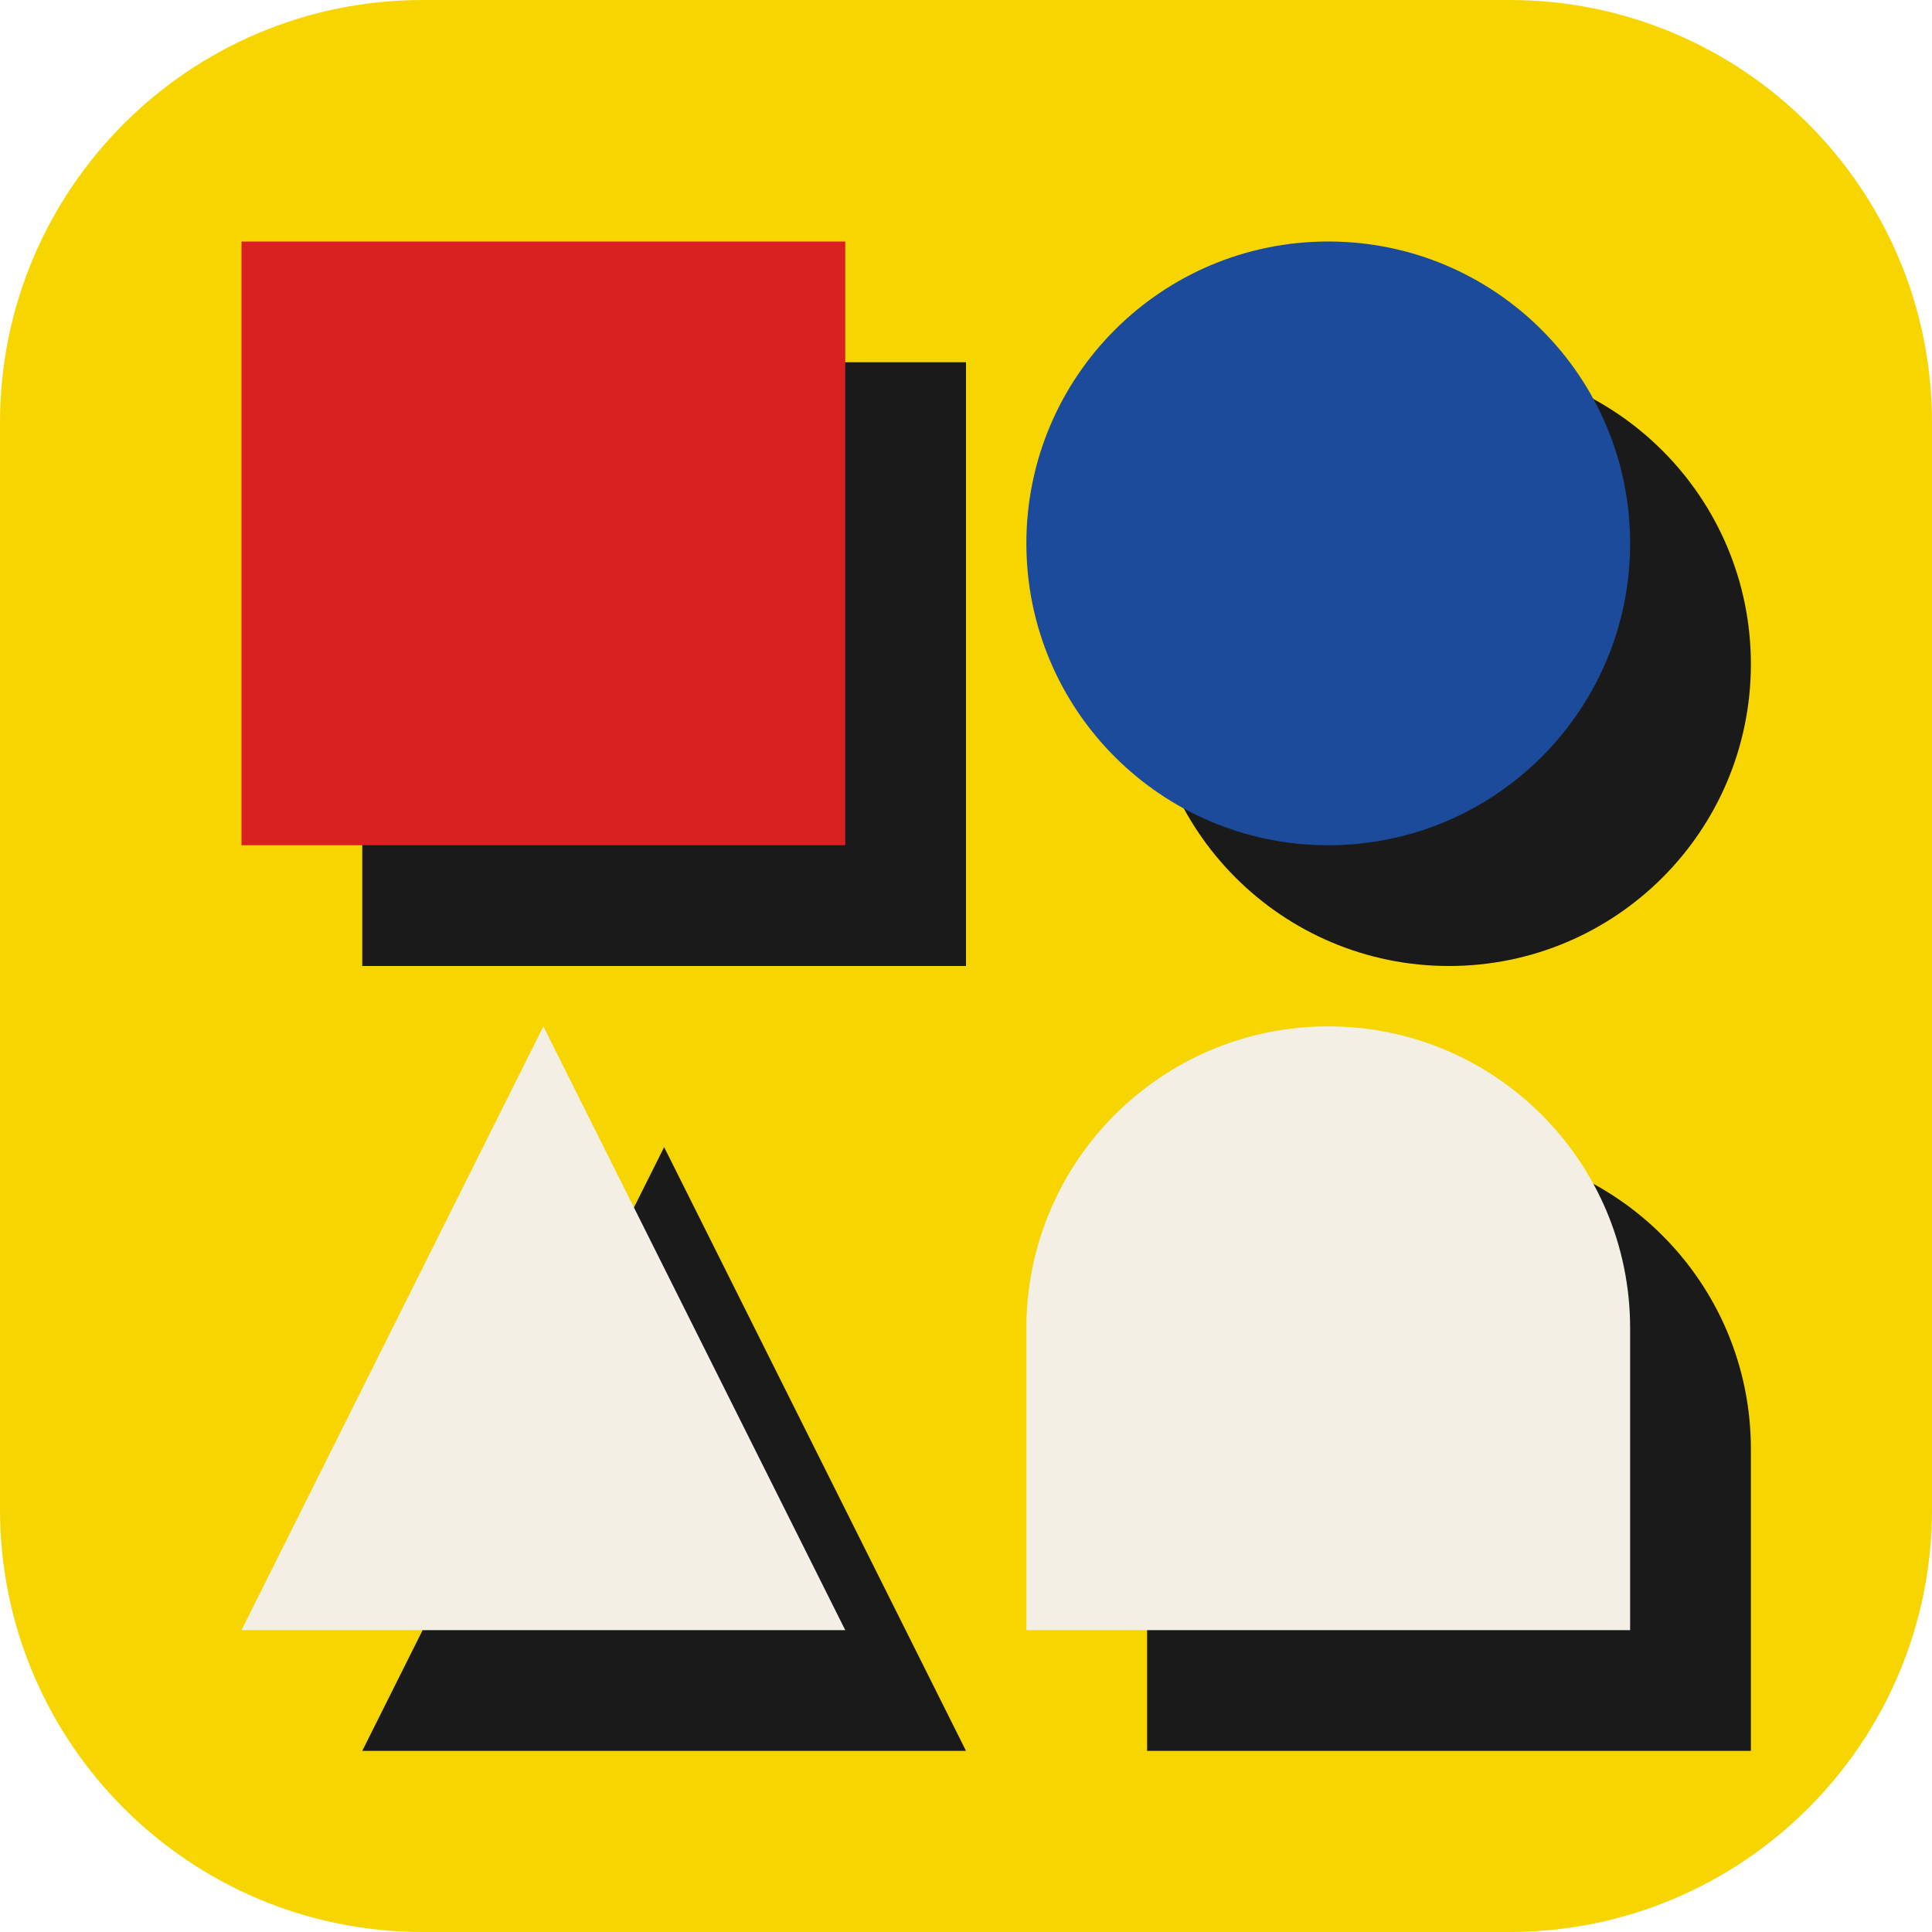
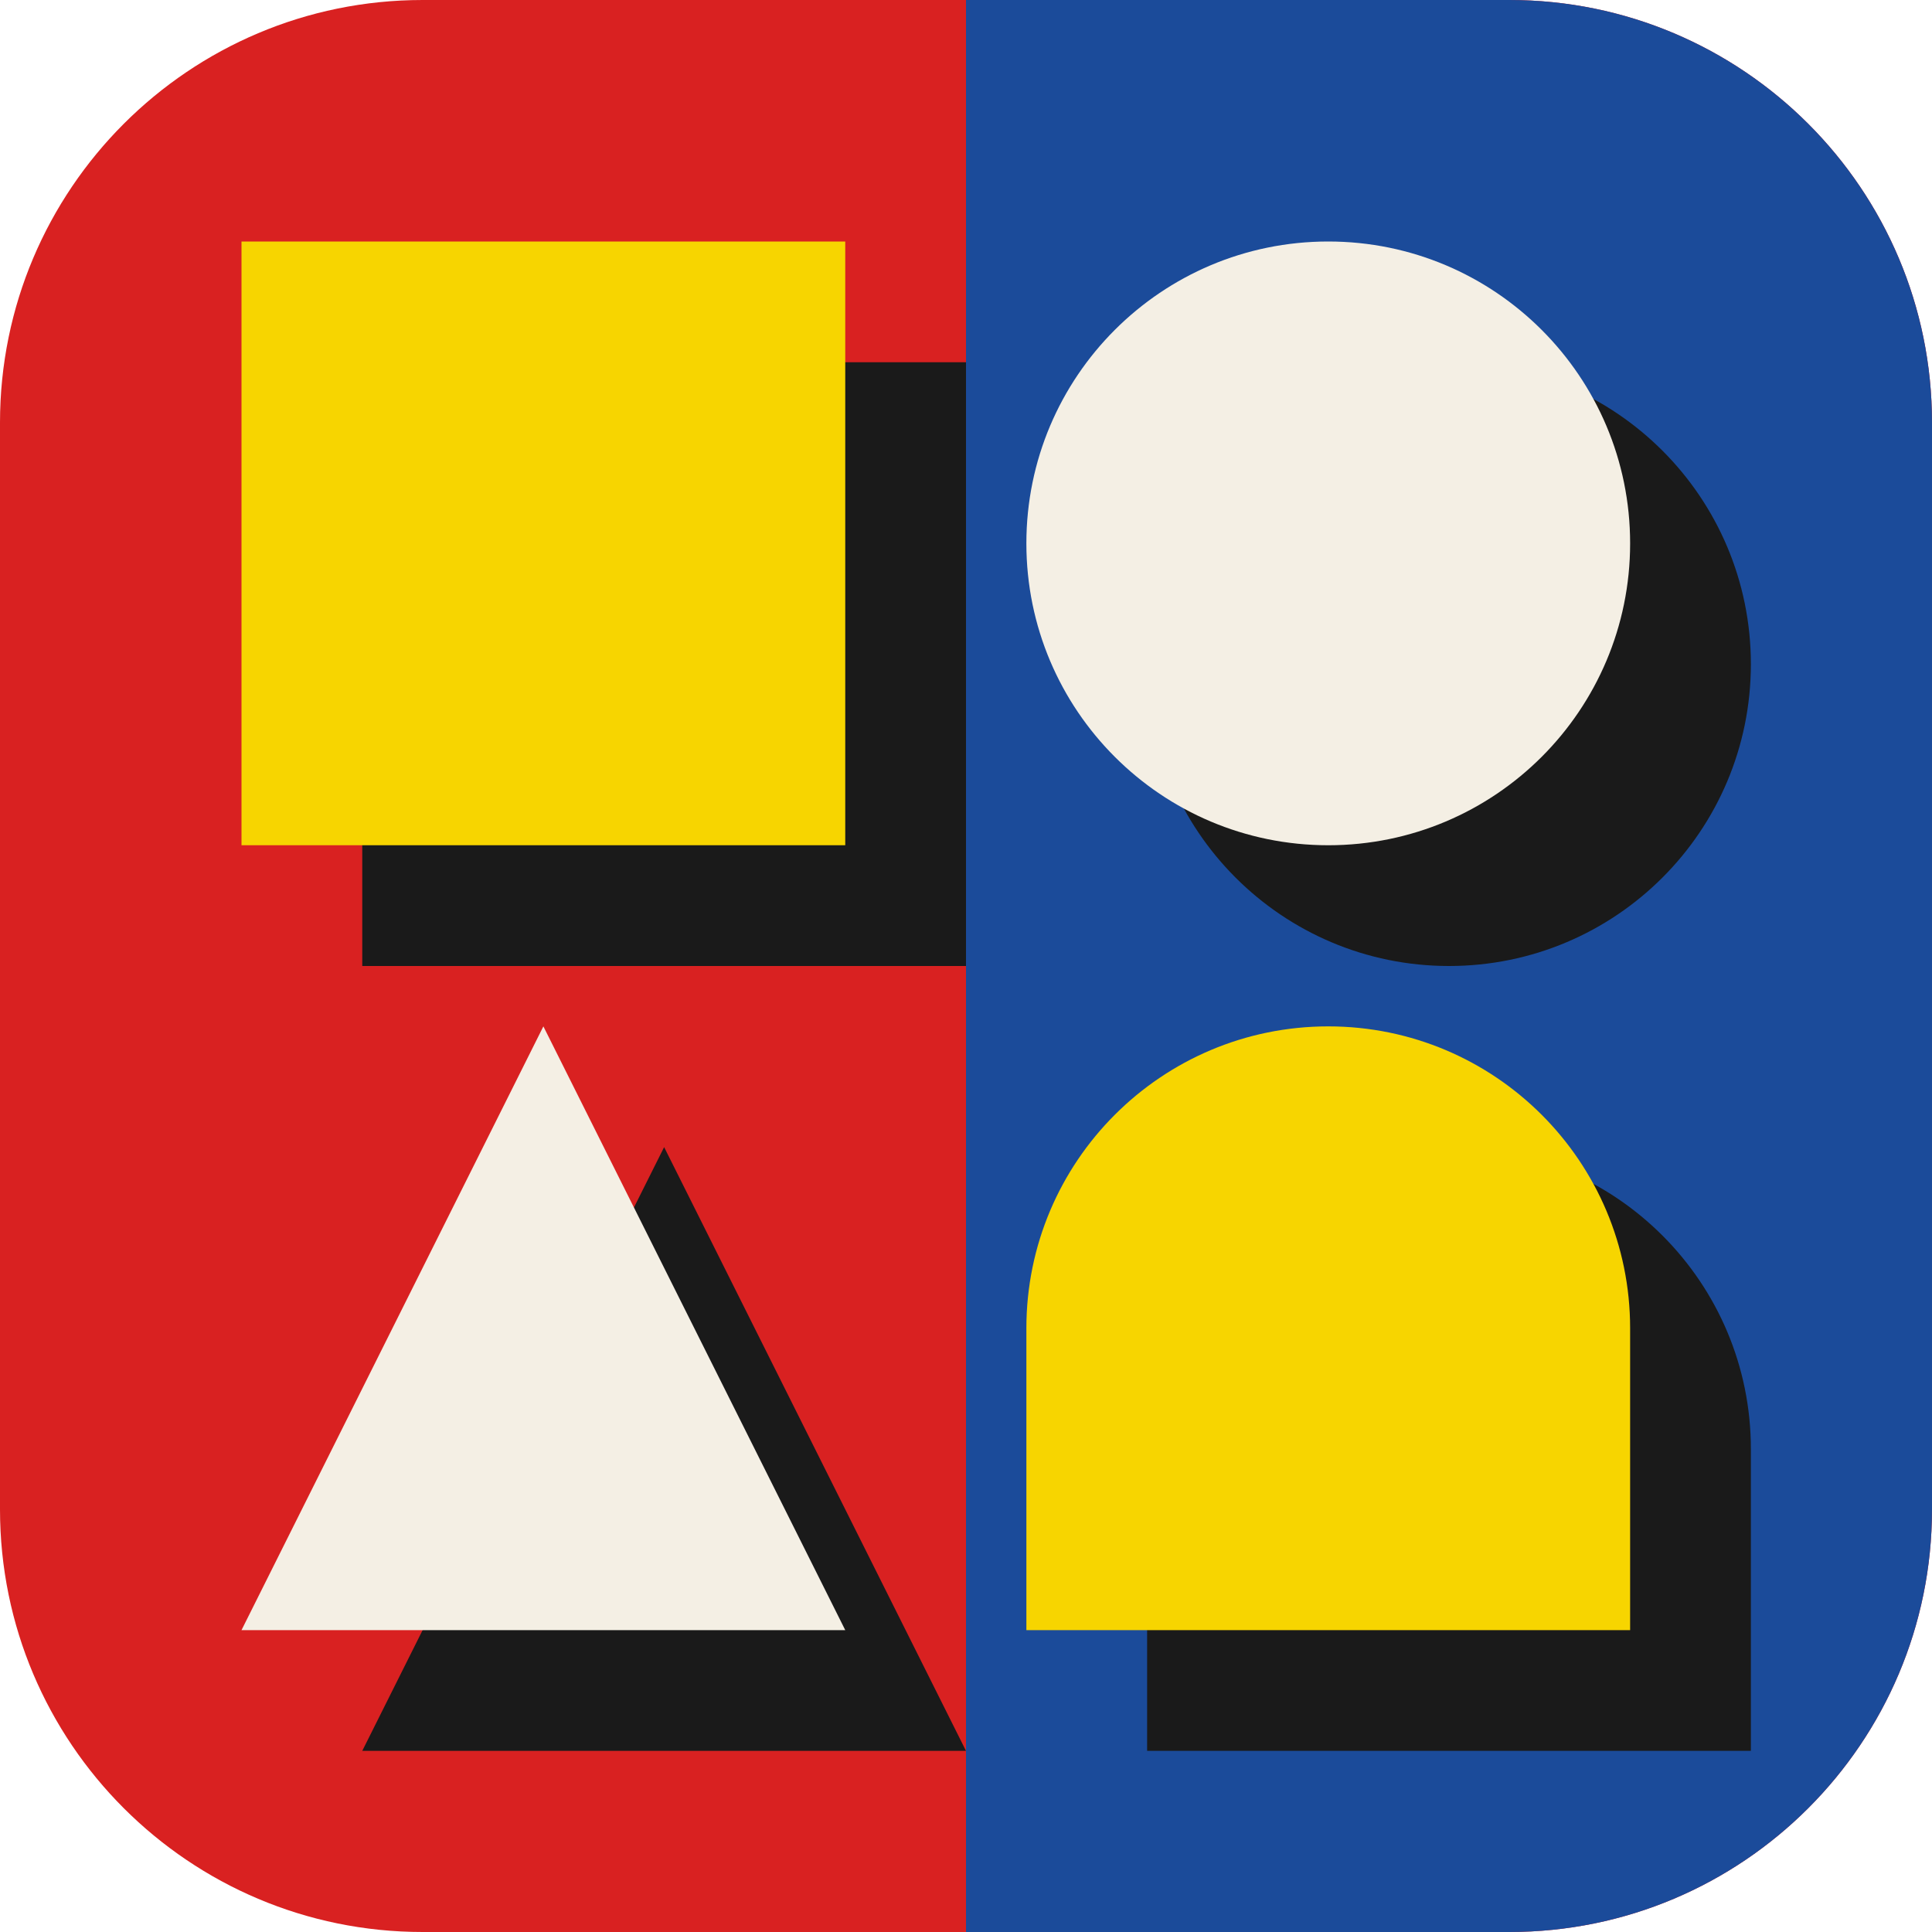
<svg xmlns="http://www.w3.org/2000/svg" viewBox="0 0 64 64">
  <clipPath id="tile">
    <rect width="64" height="64" rx="14" />
  </clipPath>
  <g clip-path="url(#tile)">
-     <rect width="64" height="64" fill="#F7D500" />
+     <rect width="64" height="64" fill="#D92121" />
+     <rect x="32" width="32" height="64" fill="#1B4B9A" />
    <g transform="translate(4 4)" fill="#1A1A1A">
      <rect x="8" y="8" width="20" height="20" />
      <circle cx="44" cy="18" r="10" />
      <polygon points="8,54 18,34 28,54" />
      <path d="M34 54V44A10 10 0 0 1 54 44V54Z" />
    </g>
-     <rect x="8" y="8" width="20" height="20" fill="#D92121" />
-     <circle cx="44" cy="18" r="10" fill="#1B4B9A" />
+     <rect x="8" y="8" width="20" height="20" fill="#F7D500" />
+     <circle cx="44" cy="18" r="10" fill="#F4EFE4" />
    <polygon points="8,54 18,34 28,54" fill="#F4EFE4" />
-     <path d="M34 54V44A10 10 0 0 1 54 44V54Z" fill="#F4EFE4" />
+     <path d="M34 54V44A10 10 0 0 1 54 44V54Z" fill="#F7D500" />
  </g>
</svg>
